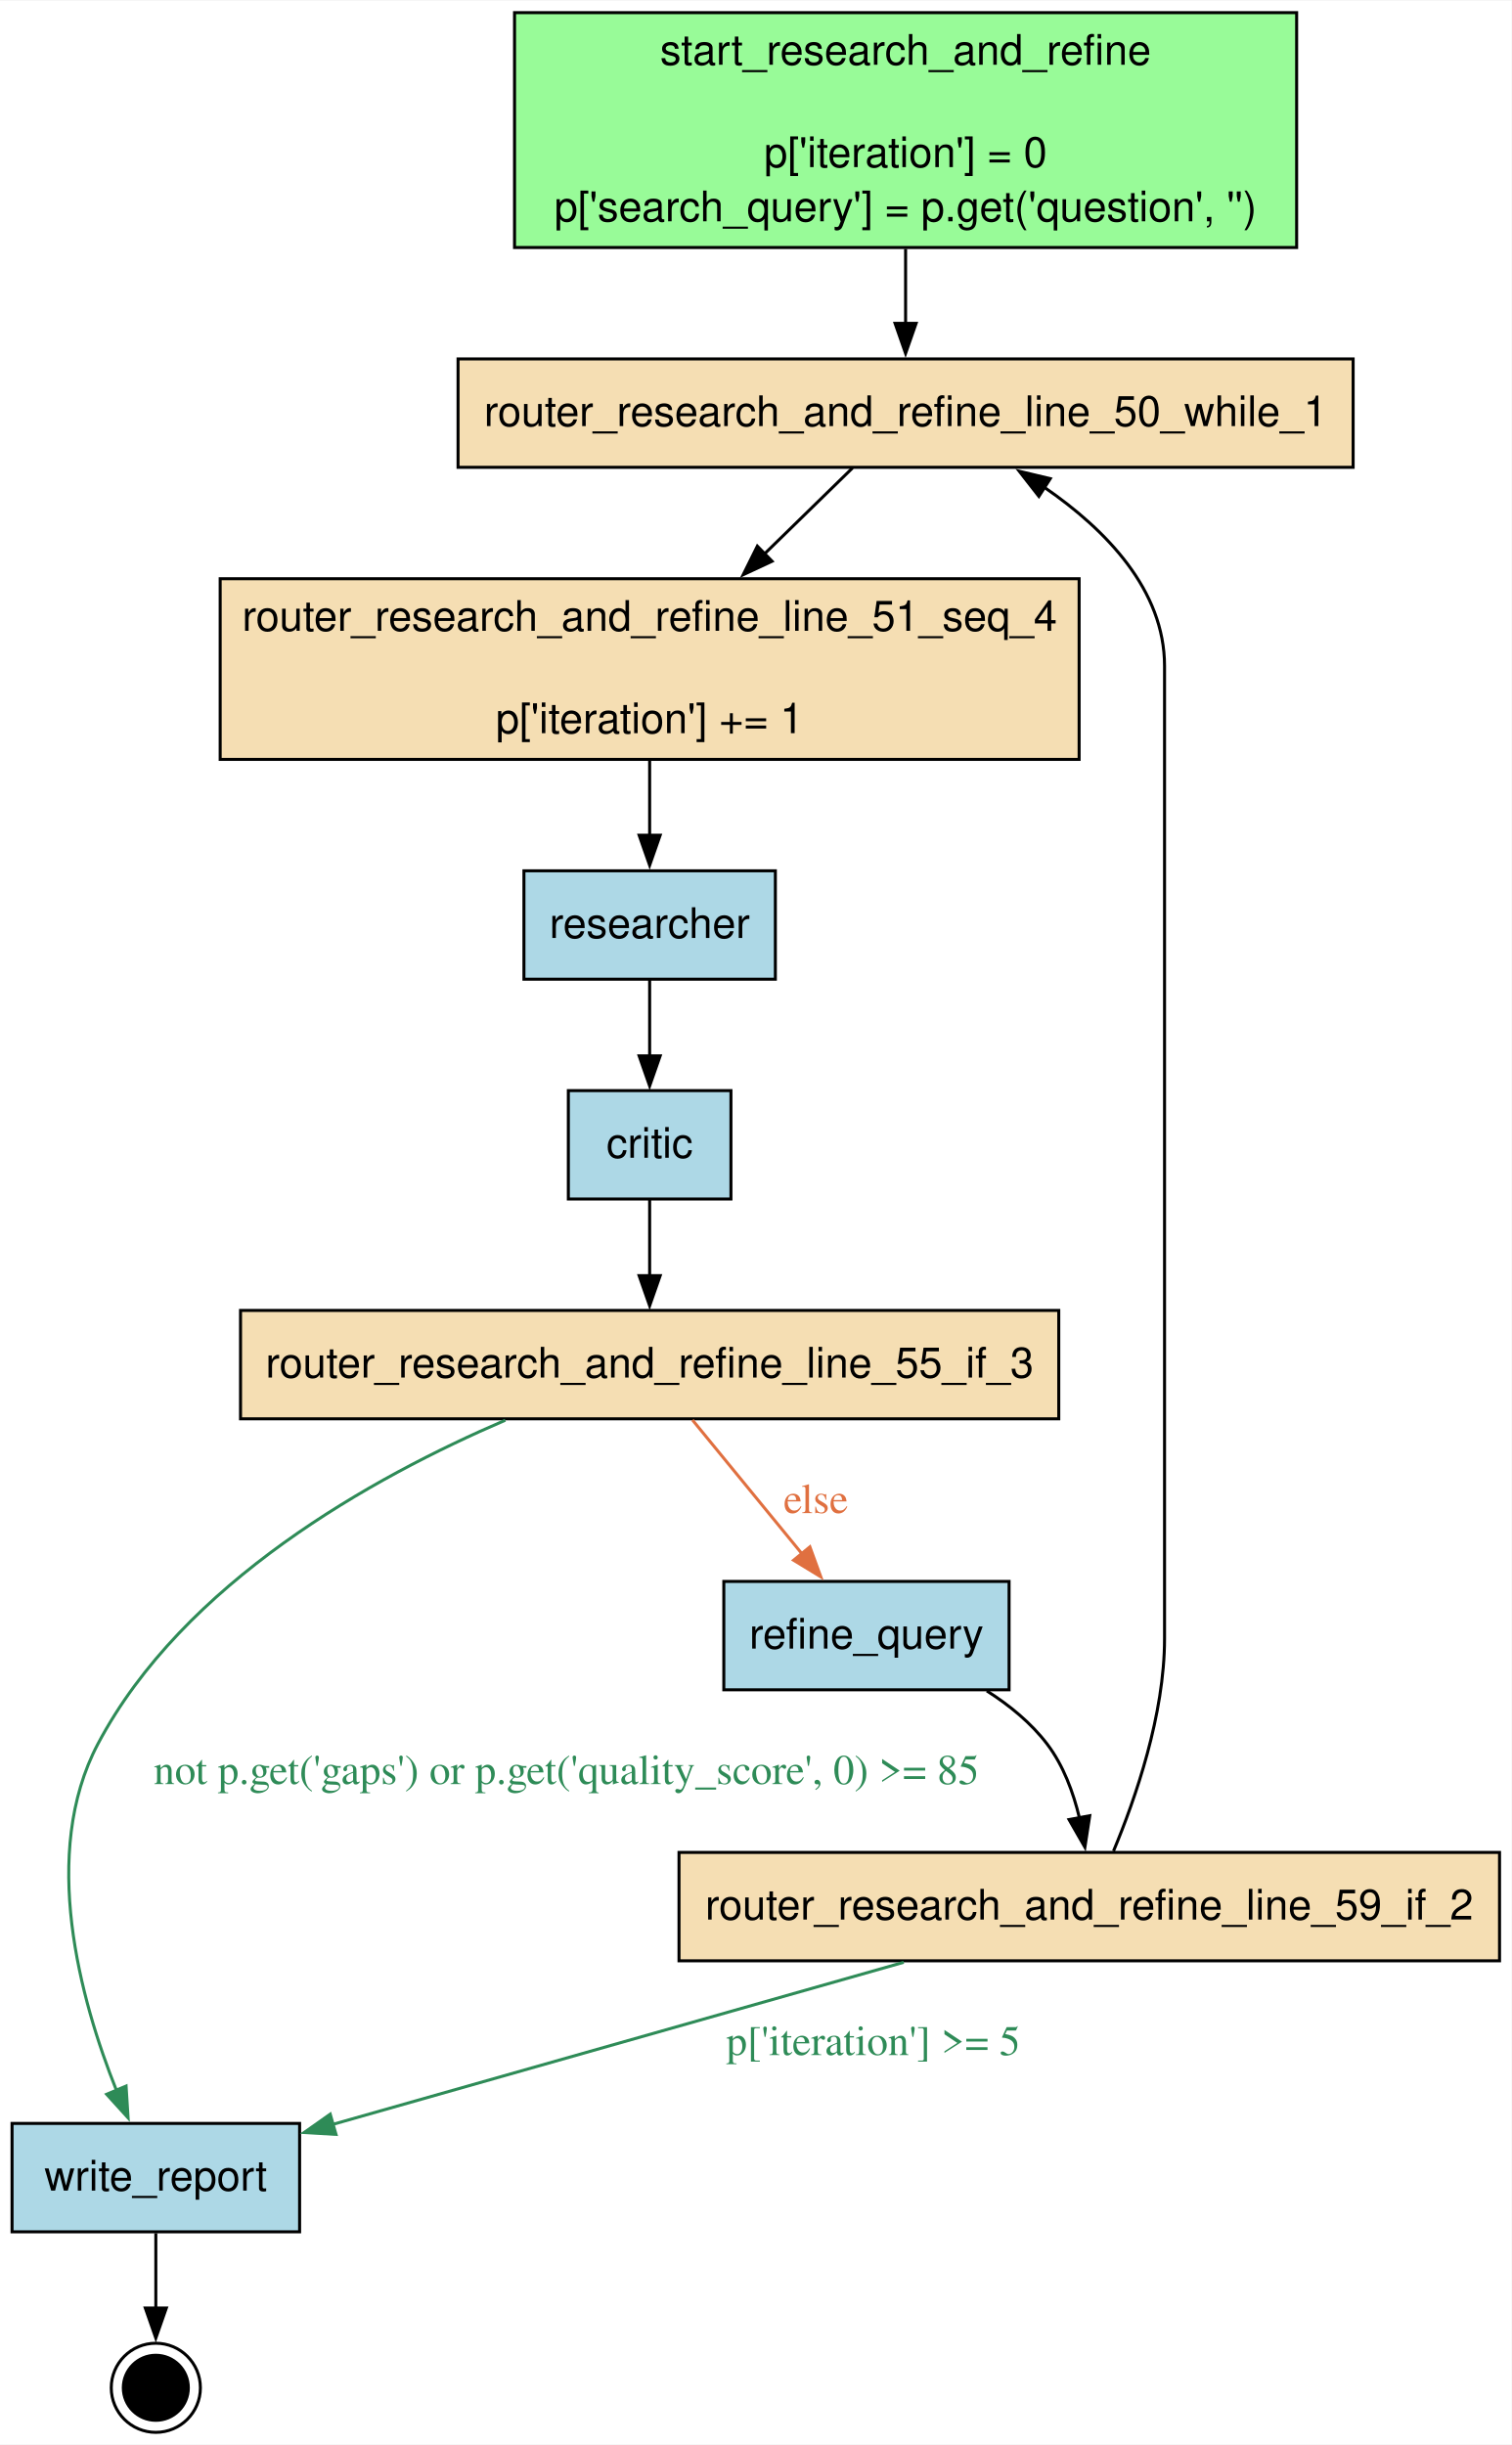
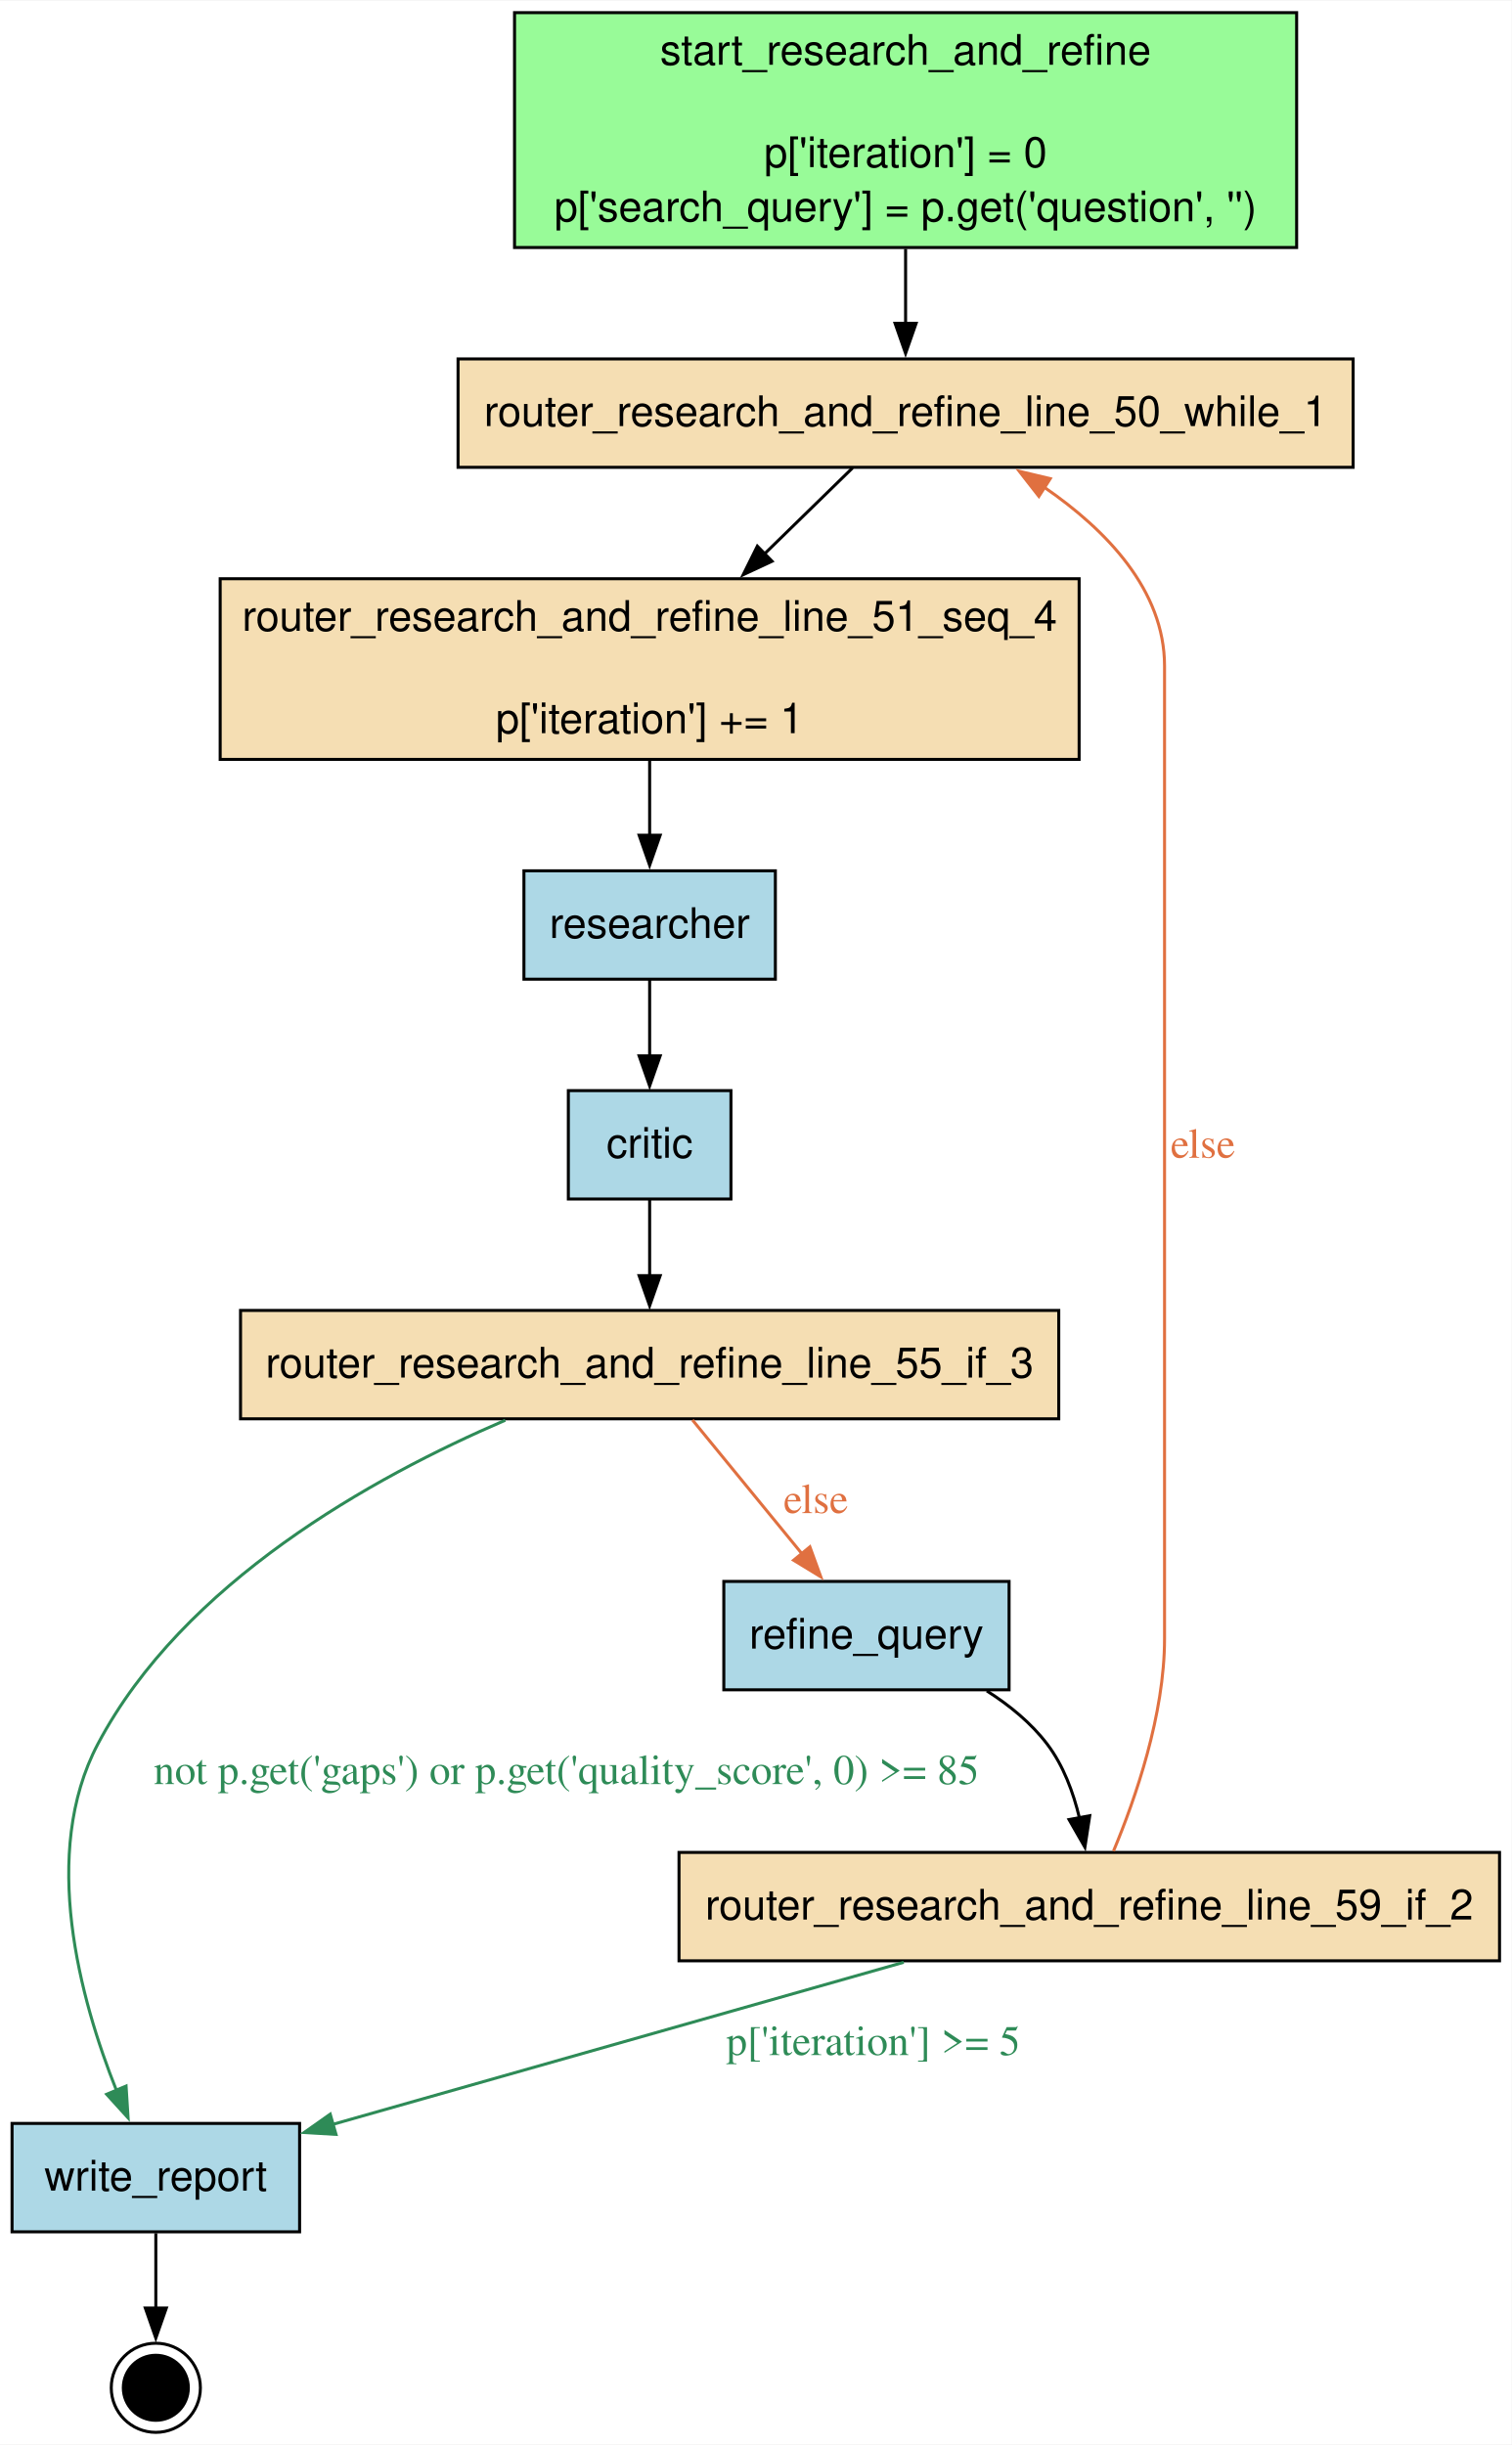
<svg xmlns="http://www.w3.org/2000/svg" width="502pt" height="812pt" viewBox="0.00 0.00 502.00 811.60">
  <g id="graph0" class="graph" transform="scale(1 1) rotate(0) translate(4 807.6)">
    <polygon fill="white" stroke="none" points="-4,4 -4,-807.6 498,-807.6 498,4 -4,4" />
    <g id="node1" class="node">
      <polygon fill="palegreen" stroke="black" points="426.62,-803.6 166.88,-803.6 166.88,-725.6 426.62,-725.6 426.62,-803.6" />
      <text text-anchor="middle" x="296.75" y="-786.3" font-family="Helvetica,sans-Serif" font-size="14.00">start_research_and_refine</text>
      <text text-anchor="middle" x="296.75" y="-752.3" font-family="Helvetica,sans-Serif" font-size="14.00">p['iteration'] = 0</text>
      <text text-anchor="middle" x="296.75" y="-734.3" font-family="Helvetica,sans-Serif" font-size="14.00">p['search_query'] = p.get('question', '')</text>
    </g>
    <g id="node5" class="node">
      <polygon fill="wheat" stroke="black" points="445.38,-688.6 148.12,-688.6 148.12,-652.6 445.38,-652.6 445.38,-688.6" />
      <text text-anchor="middle" x="296.75" y="-666.3" font-family="Helvetica,sans-Serif" font-size="14.00">router_research_and_refine_line_50_while_1</text>
    </g>
    <g id="edge1" class="edge">
      <path fill="none" stroke="black" d="M296.75,-725.12C296.75,-716.84 296.75,-708.24 296.75,-700.41" />
      <polygon fill="black" stroke="black" points="300.25,-700.42 296.75,-690.42 293.25,-700.42 300.25,-700.42" />
    </g>
    <g id="node2" class="node">
      <polygon fill="lightblue" stroke="black" points="238.75,-445.6 184.75,-445.6 184.75,-409.6 238.75,-409.6 238.75,-445.6" />
      <text text-anchor="middle" x="211.75" y="-423.3" font-family="Helvetica,sans-Serif" font-size="14.00">critic</text>
    </g>
    <g id="node7" class="node">
      <polygon fill="wheat" stroke="black" points="347.62,-372.6 75.88,-372.6 75.88,-336.6 347.62,-336.6 347.62,-372.6" />
      <text text-anchor="middle" x="211.75" y="-350.3" font-family="Helvetica,sans-Serif" font-size="14.00">router_research_and_refine_line_55_if_3</text>
    </g>
    <g id="edge8" class="edge">
      <path fill="none" stroke="black" d="M211.75,-409.41C211.75,-401.83 211.75,-392.7 211.75,-384.14" />
      <polygon fill="black" stroke="black" points="215.25,-384.14 211.75,-374.14 208.25,-384.14 215.25,-384.14" />
    </g>
    <g id="node3" class="node">
      <polygon fill="lightblue" stroke="black" points="331.12,-282.6 236.38,-282.6 236.38,-246.6 331.12,-246.6 331.12,-282.6" />
      <text text-anchor="middle" x="283.75" y="-260.3" font-family="Helvetica,sans-Serif" font-size="14.00">refine_query</text>
    </g>
    <g id="node8" class="node">
      <polygon fill="wheat" stroke="black" points="494,-192.6 221.5,-192.6 221.5,-156.6 494,-156.6 494,-192.6" />
      <text text-anchor="middle" x="357.75" y="-170.3" font-family="Helvetica,sans-Serif" font-size="14.00">router_research_and_refine_line_59_if_2</text>
    </g>
    <g id="edge4" class="edge">
      <path fill="none" stroke="black" d="M323.72,-246.25C331.25,-241.46 338.42,-235.61 343.75,-228.6 349.14,-221.52 352.46,-212.54 354.5,-203.99" />
      <polygon fill="black" stroke="black" points="357.91,-204.79 356.3,-194.32 351.03,-203.51 357.91,-204.79" />
    </g>
    <g id="node4" class="node">
      <polygon fill="lightblue" stroke="black" points="253.5,-518.6 170,-518.6 170,-482.6 253.5,-482.6 253.5,-518.6" />
      <text text-anchor="middle" x="211.75" y="-496.3" font-family="Helvetica,sans-Serif" font-size="14.00">researcher</text>
    </g>
    <g id="edge7" class="edge">
      <path fill="none" stroke="black" d="M211.75,-482.41C211.75,-474.83 211.75,-465.7 211.75,-457.14" />
      <polygon fill="black" stroke="black" points="215.25,-457.14 211.75,-447.14 208.25,-457.14 215.25,-457.14" />
    </g>
    <g id="node6" class="node">
      <polygon fill="wheat" stroke="black" points="354.38,-615.6 69.12,-615.6 69.12,-555.6 354.38,-555.6 354.38,-615.6" />
      <text text-anchor="middle" x="211.75" y="-598.3" font-family="Helvetica,sans-Serif" font-size="14.00">router_research_and_refine_line_51_seq_4</text>
      <text text-anchor="middle" x="211.75" y="-564.3" font-family="Helvetica,sans-Serif" font-size="14.00">p['iteration'] += 1</text>
    </g>
    <g id="edge9" class="edge">
      <path fill="none" stroke="black" d="M279.14,-652.4C270.62,-644.08 260.04,-633.76 249.81,-623.77" />
      <polygon fill="black" stroke="black" points="252.41,-621.41 242.81,-616.93 247.52,-626.42 252.41,-621.41" />
    </g>
    <g id="edge6" class="edge">
      <path fill="none" stroke="black" d="M211.75,-555.1C211.75,-547.06 211.75,-538.36 211.75,-530.35" />
      <polygon fill="black" stroke="black" points="215.25,-530.43 211.75,-520.43 208.25,-530.43 215.25,-530.43" />
    </g>
    <g id="edge3" class="edge">
      <path fill="none" stroke="#e07040" d="M225.97,-336.21C236.33,-323.56 250.53,-306.2 262.27,-291.86" />
      <polygon fill="#e07040" stroke="#e07040" points="264.97,-294.08 268.6,-284.12 259.55,-289.64 264.97,-294.08" />
      <text text-anchor="middle" x="266.95" y="-305.3" font-family="Times,serif" font-size="14.00" fill="#e07040">else</text>
    </g>
    <g id="node9" class="node">
      <polygon fill="lightblue" stroke="black" points="95.5,-102.6 0,-102.6 0,-66.6 95.5,-66.6 95.5,-102.6" />
      <text text-anchor="middle" x="47.75" y="-80.3" font-family="Helvetica,sans-Serif" font-size="14.00">write_report</text>
    </g>
    <g id="edge5" class="edge">
      <path fill="none" stroke="#2e8b57" d="M163.82,-336.14C119.67,-317.18 56.84,-282.23 28.5,-228.6 9.3,-192.27 22.61,-143.78 34.65,-113.63" />
      <polygon fill="#2e8b57" stroke="#2e8b57" points="37.87,-115.01 38.54,-104.44 31.42,-112.28 37.87,-115.01" />
      <text text-anchor="middle" x="184.12" y="-215.3" font-family="Times,serif" font-size="14.00" fill="#2e8b57">not p.get('gaps') or p.get('quality_score', 0) &gt;= 85</text>
    </g>
    <g id="edge10" class="edge">
-       <path fill="none" stroke="black" d="M365.8,-193.05C373.11,-210.52 382.75,-238.35 382.75,-263.6 382.75,-586.6 382.75,-586.6 382.75,-586.6 382.75,-611.86 363.31,-631.86 342.91,-645.9" />
-       <polygon fill="black" stroke="black" points="341.02,-642.95 334.5,-651.3 344.8,-648.84 341.02,-642.95" />
+       <path fill="none" stroke="#e07040" d="M365.8,-193.05C373.11,-210.52 382.75,-238.35 382.75,-263.6 382.75,-586.6 382.75,-586.6 382.75,-586.6 382.75,-611.86 363.31,-631.86 342.91,-645.9" />
+       <polygon fill="#e07040" stroke="#e07040" points="341.02,-642.95 334.5,-651.3 344.8,-648.84 341.02,-642.95" />
+       <text text-anchor="middle" x="395.5" y="-423.3" font-family="Times,serif" font-size="14.00" fill="#e07040">else</text>
    </g>
    <g id="edge2" class="edge">
      <path fill="none" stroke="#2e8b57" d="M296.13,-156.11C240.96,-140.45 160.62,-117.64 106.38,-102.24" />
      <polygon fill="#2e8b57" stroke="#2e8b57" points="107.59,-98.95 97.01,-99.58 105.67,-105.68 107.59,-98.95" />
      <text text-anchor="middle" x="286.02" y="-125.3" font-family="Times,serif" font-size="14.00" fill="#2e8b57">p['iteration'] &gt;= 5</text>
    </g>
    <g id="node10" class="node">
      <ellipse fill="black" stroke="black" cx="47.75" cy="-14.8" rx="10.8" ry="10.8" />
      <ellipse fill="none" stroke="black" cx="47.75" cy="-14.8" rx="14.8" ry="14.8" />
    </g>
    <g id="edge11" class="edge">
      <path fill="none" stroke="black" d="M47.75,-66.14C47.75,-58.55 47.75,-49.5 47.75,-41.19" />
      <polygon fill="black" stroke="black" points="51.25,-41.3 47.75,-31.3 44.25,-41.3 51.25,-41.3" />
    </g>
  </g>
</svg>
